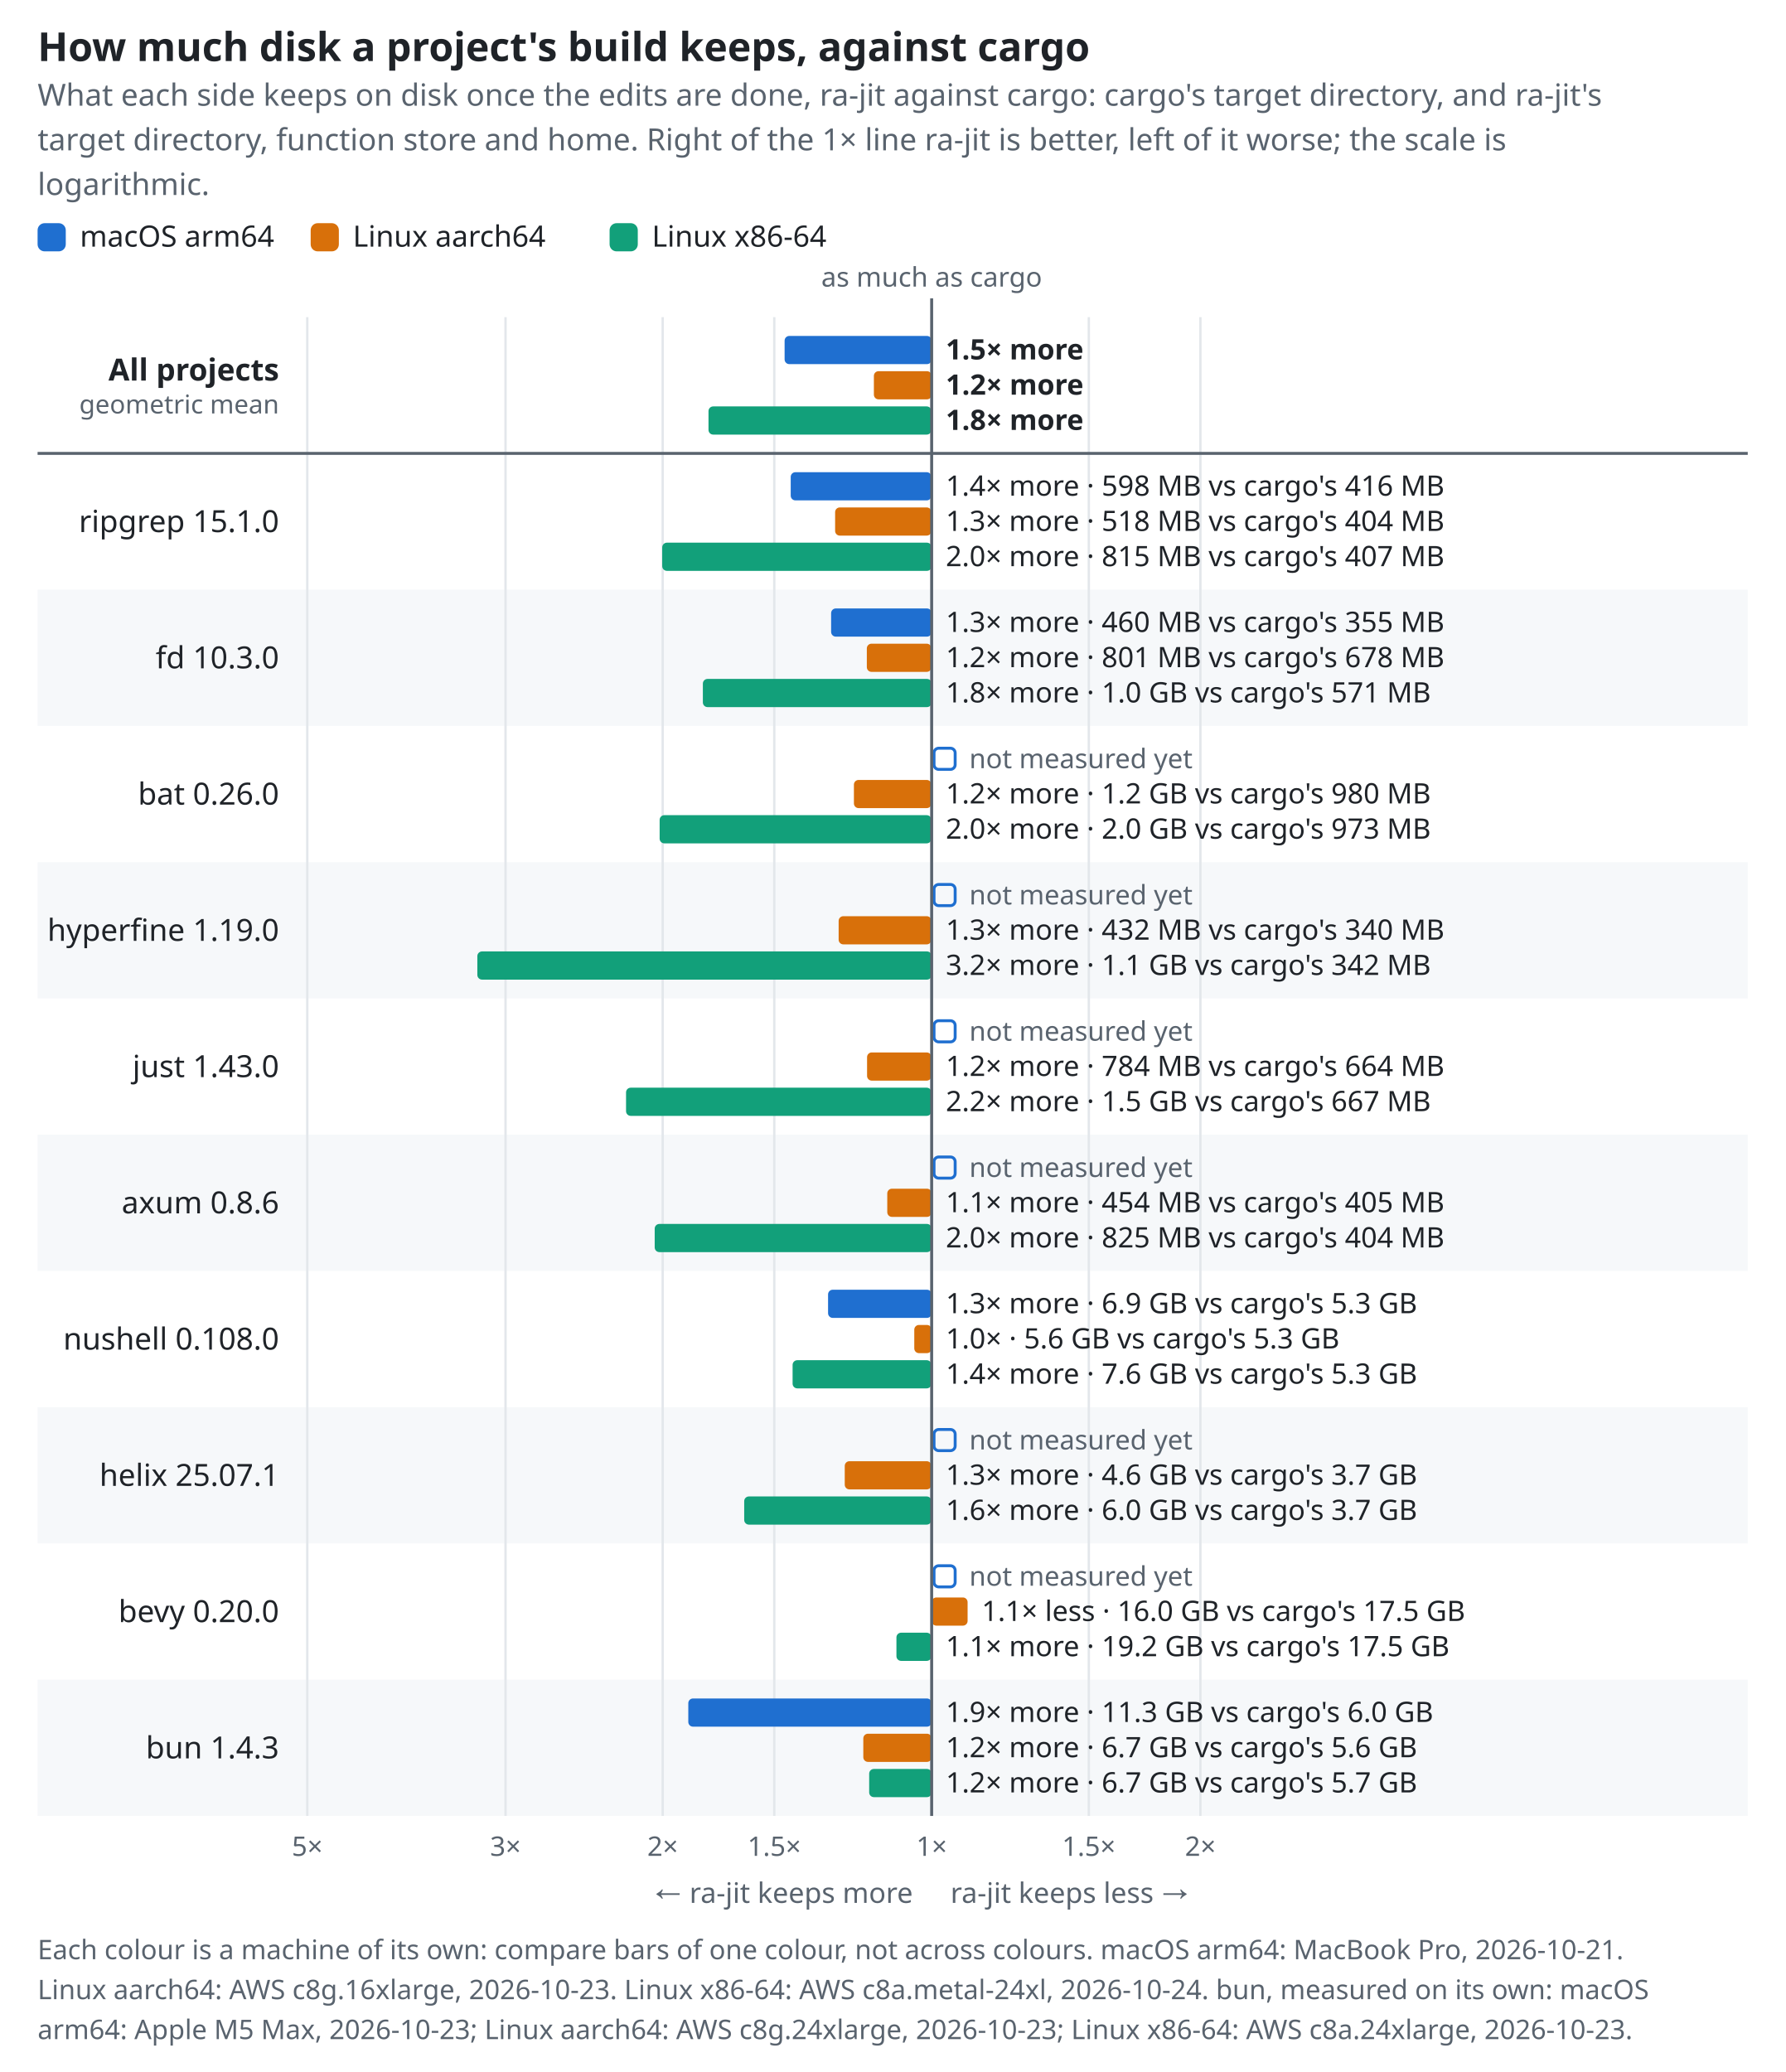
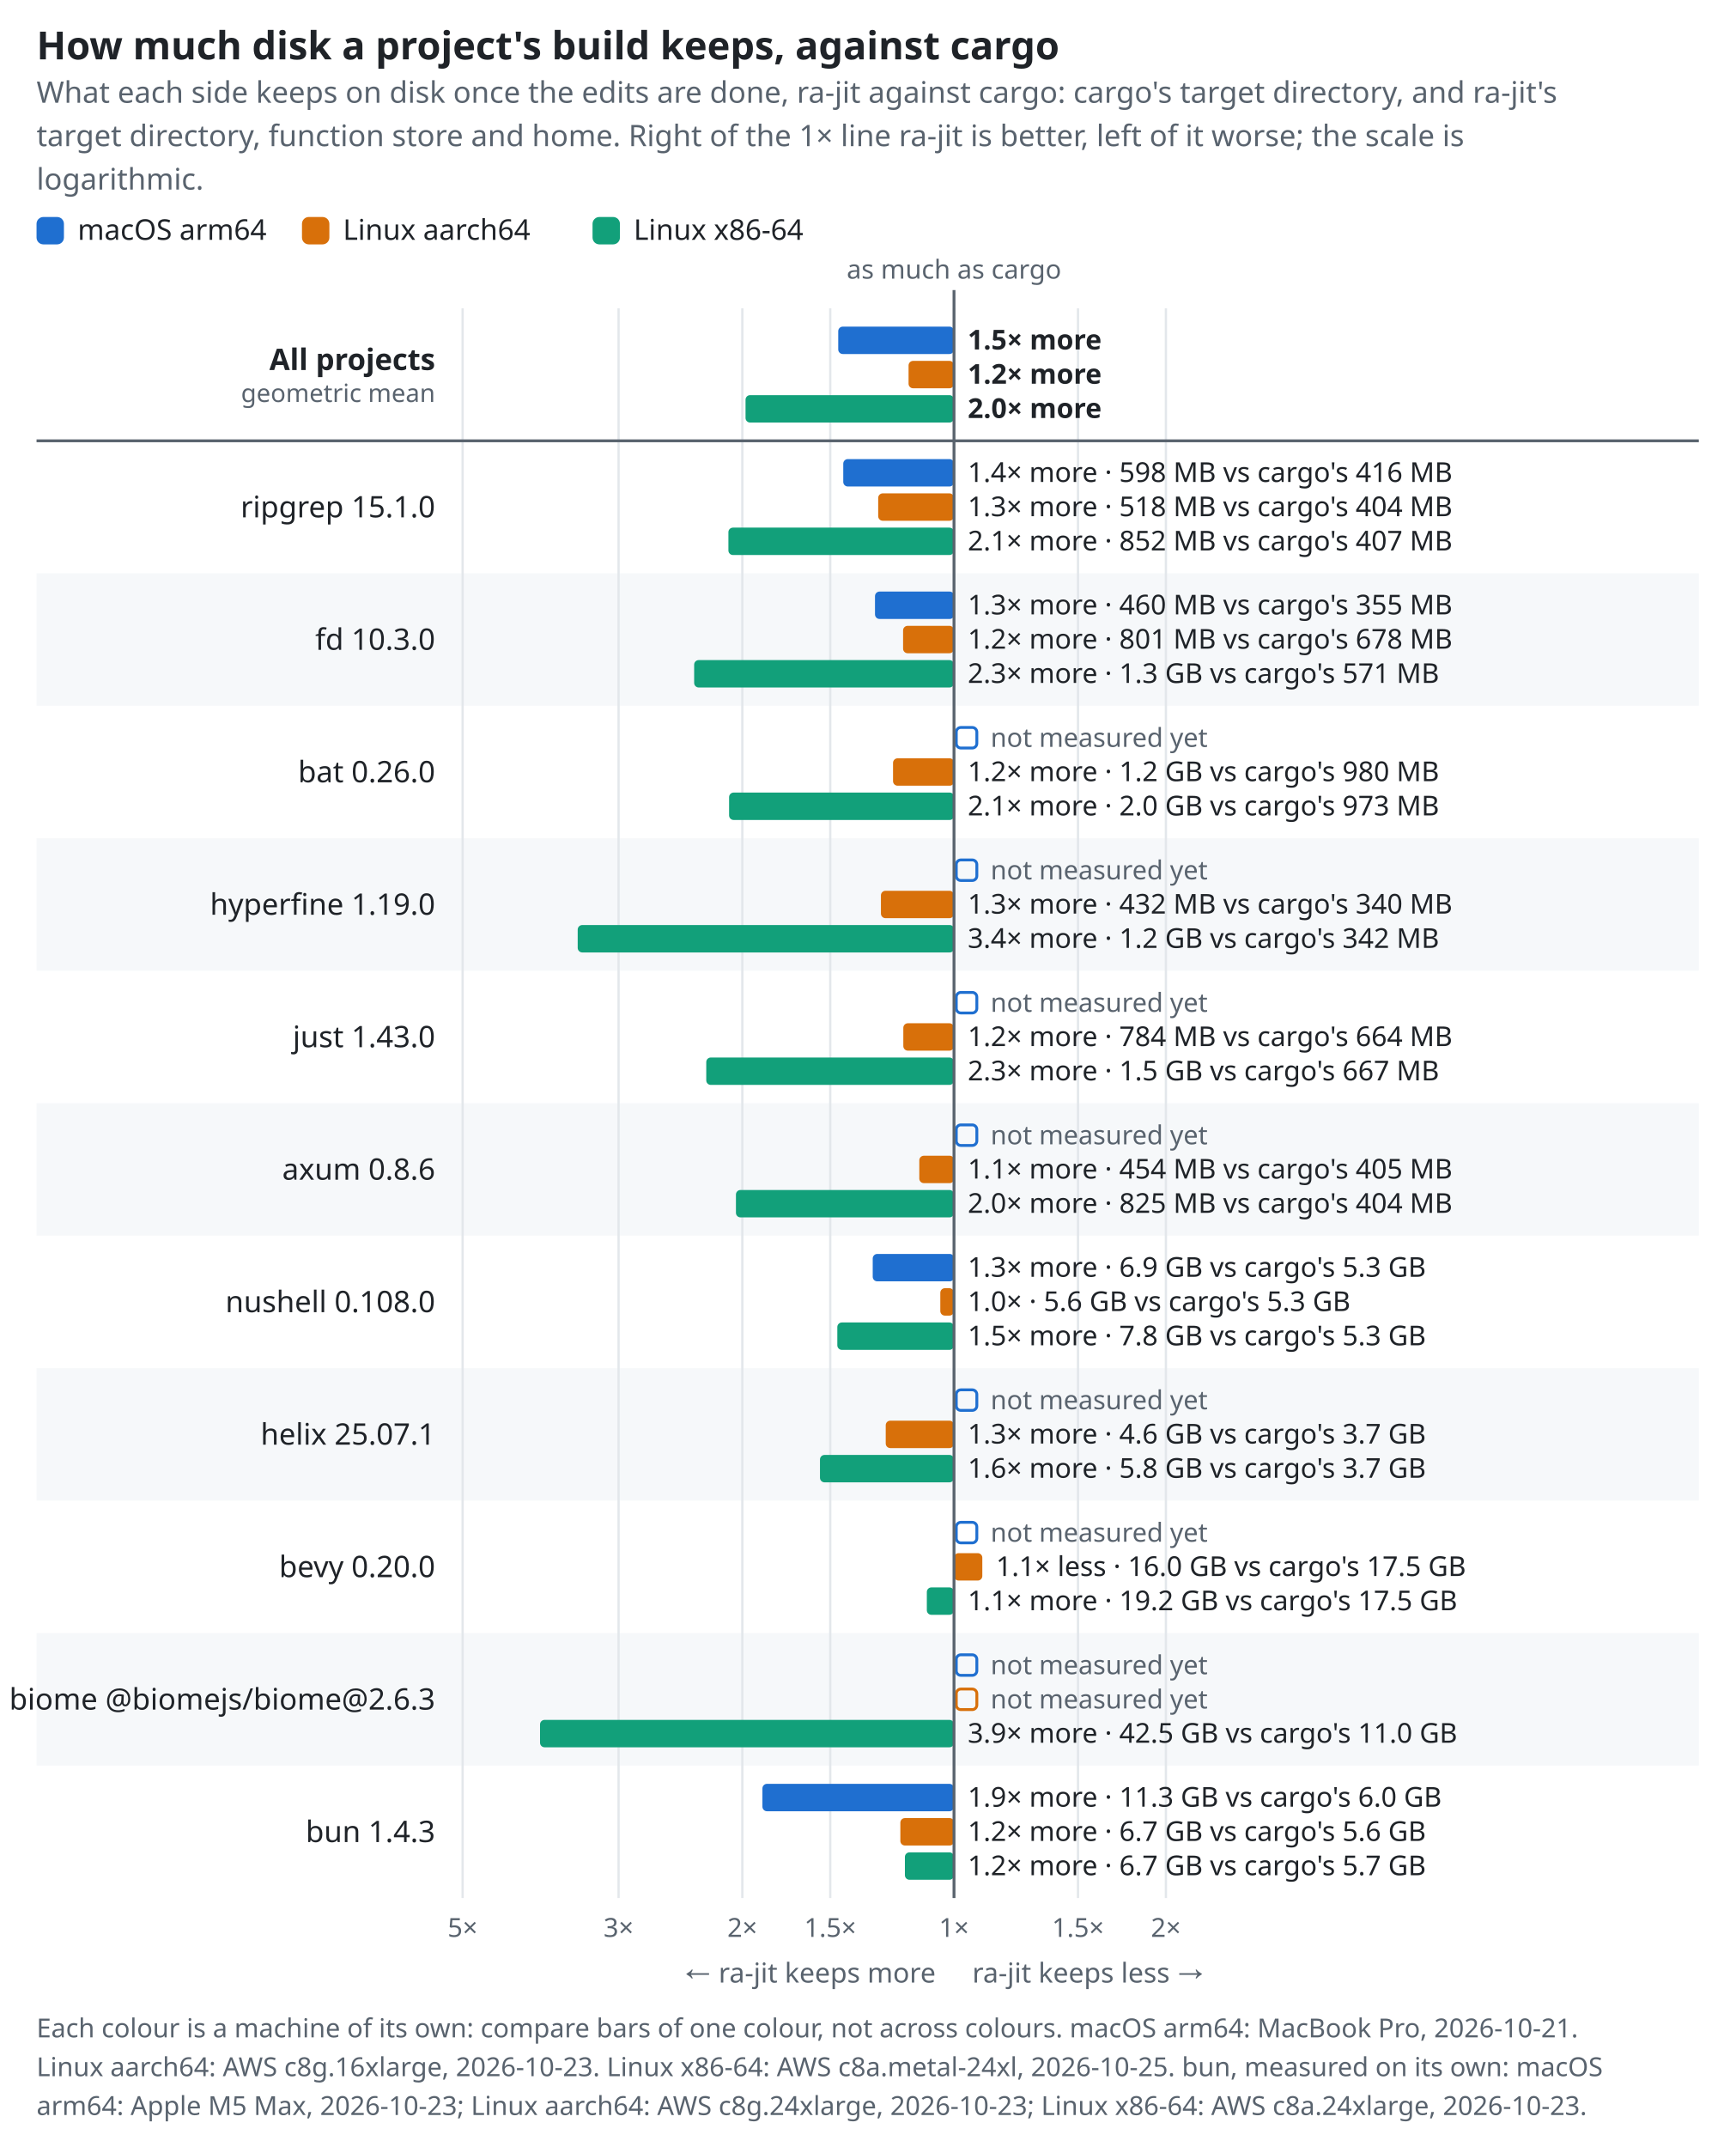
- <svg xmlns="http://www.w3.org/2000/svg" width="760" height="882" viewBox="0 0 760 882" role="img" aria-label="How much disk a project's build keeps, against cargo">
+ <svg xmlns="http://www.w3.org/2000/svg" width="760" height="940" viewBox="0 0 760 940" role="img" aria-label="How much disk a project's build keeps, against cargo">
  <style>text{font-family:-apple-system, BlinkMacSystemFont, 'Segoe UI', 'Noto Sans', Helvetica, Arial, sans-serif;fill:#1f2328}.d{fill:#59636e}.b{font-weight:600}.v{font-variant-numeric:tabular-nums}.g{stroke:#e3e7eb}.r{stroke:#59636e;stroke-width:1.25}.z{fill:#f6f8fa}.o{fill:none;stroke-width:1.25}.p0{fill:#1f6fd0}.w0{stroke:#1f6fd0}.p1{fill:#d8700a}.w1{stroke:#d8700a}.p2{fill:#12a07a}.w2{stroke:#12a07a}</style>
  <text x="16" y="26" font-size="17" class="b">How much disk a project's build keeps, against cargo</text>
  <text x="16" y="45" font-size="13" class="d">What each side keeps on disk once the edits are done, ra-jit against cargo: cargo's target directory, and ra-jit's</text>
  <text x="16" y="64" font-size="13" class="d">target directory, function store and home. Right of the 1× line ra-jit is better, left of it worse; the scale is</text>
  <text x="16" y="83" font-size="13" class="d">logarithmic.</text>
  <rect x="16" y="95" width="12" height="12" rx="3" class="p0" />
  <text x="34" y="105" font-size="12.5">macOS arm64</text>
  <rect x="132.25" y="95" width="12" height="12" rx="3" class="p1" />
  <text x="150.2" y="105" font-size="12.5">Linux aarch64</text>
  <rect x="259.5" y="95" width="12" height="12" rx="3" class="p2" />
  <text x="277.5" y="105" font-size="12.5">Linux x86-64</text>
  <rect x="16" y="715" width="728" height="58" class="z" />
  <rect x="16" y="599" width="728" height="58" class="z" />
  <rect x="16" y="483" width="728" height="58" class="z" />
  <rect x="16" y="367" width="728" height="58" class="z" />
  <rect x="16" y="251" width="728" height="58" class="z" />
-   <line x1="130.8" y1="135" x2="130.8" y2="773" class="g" />
-   <line x1="215.2" y1="135" x2="215.2" y2="773" class="g" />
-   <line x1="282.1" y1="135" x2="282.1" y2="773" class="g" />
-   <line x1="329.6" y1="135" x2="329.6" y2="773" class="g" />
-   <line x1="396.6" y1="135" x2="396.6" y2="773" class="g" />
-   <line x1="463.5" y1="135" x2="463.5" y2="773" class="g" />
-   <line x1="511" y1="135" x2="511" y2="773" class="g" />
+   <line x1="202.6" y1="135" x2="202.6" y2="831" class="g" />
+   <line x1="270.9" y1="135" x2="270.9" y2="831" class="g" />
+   <line x1="325.1" y1="135" x2="325.1" y2="831" class="g" />
+   <line x1="363.6" y1="135" x2="363.6" y2="831" class="g" />
+   <line x1="417.8" y1="135" x2="417.8" y2="831" class="g" />
+   <line x1="472.1" y1="135" x2="472.1" y2="831" class="g" />
+   <line x1="510.6" y1="135" x2="510.6" y2="831" class="g" />
  <line x1="16" y1="193" x2="744" y2="193" class="r" />
-   <rect x="334" y="143" width="62.6" height="12" rx="2" class="p0" />
-   <rect x="372" y="158" width="24.6" height="12" rx="2" class="p1" />
-   <rect x="301.6" y="173" width="94.9" height="12" rx="2" class="p2" />
-   <rect x="336.6" y="201" width="59.9" height="12" rx="2" class="p0" />
-   <rect x="355.5" y="216" width="41" height="12" rx="2" class="p1" />
-   <rect x="281.9" y="231" width="114.7" height="12" rx="2" class="p2" />
-   <rect x="353.8" y="259" width="42.8" height="12" rx="2" class="p0" />
-   <rect x="369" y="274" width="27.5" height="12" rx="2" class="p1" />
-   <rect x="299.2" y="289" width="97.4" height="12" rx="2" class="p2" />
-   <rect x="397.6" y="318.5" width="9" height="9" rx="2" class="o w0" />
-   <rect x="363.5" y="332" width="33" height="12" rx="2" class="p1" />
-   <rect x="280.8" y="347" width="115.7" height="12" rx="2" class="p2" />
-   <rect x="397.6" y="376.5" width="9" height="9" rx="2" class="o w0" />
-   <rect x="357" y="390" width="39.5" height="12" rx="2" class="p1" />
-   <rect x="203.2" y="405" width="193.4" height="12" rx="2" class="p2" />
-   <rect x="397.6" y="434.5" width="9" height="9" rx="2" class="o w0" />
-   <rect x="369.1" y="448" width="27.4" height="12" rx="2" class="p1" />
-   <rect x="266.5" y="463" width="130" height="12" rx="2" class="p2" />
-   <rect x="397.6" y="492.5" width="9" height="9" rx="2" class="o w0" />
-   <rect x="377.7" y="506" width="18.9" height="12" rx="2" class="p1" />
-   <rect x="278.7" y="521" width="117.9" height="12" rx="2" class="p2" />
-   <rect x="352.5" y="549" width="44.1" height="12" rx="2" class="p0" />
-   <rect x="389.2" y="564" width="7.4" height="12" rx="2" class="p1" />
-   <rect x="337.4" y="579" width="59.1" height="12" rx="2" class="p2" />
-   <rect x="397.6" y="608.5" width="9" height="9" rx="2" class="o w0" />
-   <rect x="359.6" y="622" width="36.9" height="12" rx="2" class="p1" />
-   <rect x="316.8" y="637" width="79.7" height="12" rx="2" class="p2" />
-   <rect x="397.6" y="666.5" width="9" height="9" rx="2" class="o w0" />
-   <rect x="396.6" y="680" width="15.3" height="12" rx="2" class="p1" />
-   <rect x="381.6" y="695" width="14.9" height="12" rx="2" class="p2" />
-   <rect x="293" y="723" width="103.6" height="12" rx="2" class="p0" />
-   <rect x="367.5" y="738" width="29.1" height="12" rx="2" class="p1" />
-   <rect x="370" y="753" width="26.6" height="12" rx="2" class="p2" />
-   <line x1="396.6" y1="127" x2="396.6" y2="773" class="r" />
-   <text x="130.8" y="790" font-size="11.5" text-anchor="middle" class="d v">5×</text>
-   <text x="215.2" y="790" font-size="11.5" text-anchor="middle" class="d v">3×</text>
-   <text x="282.1" y="790" font-size="11.5" text-anchor="middle" class="d v">2×</text>
-   <text x="329.6" y="790" font-size="11.5" text-anchor="middle" class="d v">1.5×</text>
-   <text x="396.6" y="790" font-size="11.5" text-anchor="middle" class="d v">1×</text>
-   <text x="463.5" y="790" font-size="11.5" text-anchor="middle" class="d v">1.5×</text>
-   <text x="511" y="790" font-size="11.5" text-anchor="middle" class="d v">2×</text>
-   <text x="118.8" y="162" font-size="13" text-anchor="end" class="b">All projects</text>
-   <text x="118.8" y="176" font-size="11" text-anchor="end" class="d">geometric mean</text>
-   <text x="402.6" y="153" font-size="12" class="v b">1.5× more</text>
-   <text x="402.6" y="168" font-size="12" class="v b">1.2× more</text>
-   <text x="402.6" y="183" font-size="12" class="v b">1.8× more</text>
-   <text x="118.8" y="226.5" font-size="13" text-anchor="end">ripgrep 15.1.0</text>
-   <text x="402.6" y="211" font-size="12" class="v">1.4× more · 598 MB vs cargo's 416 MB</text>
-   <text x="402.6" y="226" font-size="12" class="v">1.3× more · 518 MB vs cargo's 404 MB</text>
-   <text x="402.6" y="241" font-size="12" class="v">2.0× more · 815 MB vs cargo's 407 MB</text>
-   <text x="118.8" y="284.5" font-size="13" text-anchor="end">fd 10.3.0</text>
-   <text x="402.6" y="269" font-size="12" class="v">1.3× more · 460 MB vs cargo's 355 MB</text>
-   <text x="402.6" y="284" font-size="12" class="v">1.2× more · 801 MB vs cargo's 678 MB</text>
-   <text x="402.6" y="299" font-size="12" class="v">1.8× more · 1.0 GB vs cargo's 571 MB</text>
-   <text x="118.8" y="342.5" font-size="13" text-anchor="end">bat 0.26.0</text>
-   <text x="412.6" y="327" font-size="11.5" class="d">not measured yet</text>
-   <text x="402.6" y="342" font-size="12" class="v">1.2× more · 1.2 GB vs cargo's 980 MB</text>
-   <text x="402.6" y="357" font-size="12" class="v">2.0× more · 2.0 GB vs cargo's 973 MB</text>
-   <text x="118.8" y="400.5" font-size="13" text-anchor="end">hyperfine 1.19.0</text>
-   <text x="412.6" y="385" font-size="11.5" class="d">not measured yet</text>
-   <text x="402.6" y="400" font-size="12" class="v">1.3× more · 432 MB vs cargo's 340 MB</text>
-   <text x="402.6" y="415" font-size="12" class="v">3.2× more · 1.1 GB vs cargo's 342 MB</text>
-   <text x="118.8" y="458.5" font-size="13" text-anchor="end">just 1.43.0</text>
-   <text x="412.6" y="443" font-size="11.5" class="d">not measured yet</text>
-   <text x="402.6" y="458" font-size="12" class="v">1.2× more · 784 MB vs cargo's 664 MB</text>
-   <text x="402.6" y="473" font-size="12" class="v">2.2× more · 1.5 GB vs cargo's 667 MB</text>
-   <text x="118.8" y="516.5" font-size="13" text-anchor="end">axum 0.8.6</text>
-   <text x="412.6" y="501" font-size="11.5" class="d">not measured yet</text>
-   <text x="402.6" y="516" font-size="12" class="v">1.1× more · 454 MB vs cargo's 405 MB</text>
-   <text x="402.6" y="531" font-size="12" class="v">2.0× more · 825 MB vs cargo's 404 MB</text>
-   <text x="118.8" y="574.5" font-size="13" text-anchor="end">nushell 0.108.0</text>
-   <text x="402.6" y="559" font-size="12" class="v">1.3× more · 6.9 GB vs cargo's 5.3 GB</text>
-   <text x="402.6" y="574" font-size="12" class="v">1.0× · 5.6 GB vs cargo's 5.3 GB</text>
-   <text x="402.6" y="589" font-size="12" class="v">1.4× more · 7.6 GB vs cargo's 5.3 GB</text>
-   <text x="118.8" y="632.5" font-size="13" text-anchor="end">helix 25.07.1</text>
-   <text x="412.6" y="617" font-size="11.5" class="d">not measured yet</text>
-   <text x="402.6" y="632" font-size="12" class="v">1.3× more · 4.6 GB vs cargo's 3.7 GB</text>
-   <text x="402.6" y="647" font-size="12" class="v">1.6× more · 6.0 GB vs cargo's 3.7 GB</text>
-   <text x="118.8" y="690.5" font-size="13" text-anchor="end">bevy 0.20.0</text>
-   <text x="412.6" y="675" font-size="11.5" class="d">not measured yet</text>
-   <text x="417.9" y="690" font-size="12" class="v">1.1× less · 16.0 GB vs cargo's 17.5 GB</text>
-   <text x="402.6" y="705" font-size="12" class="v">1.1× more · 19.2 GB vs cargo's 17.5 GB</text>
-   <text x="118.8" y="748.5" font-size="13" text-anchor="end">bun 1.4.3</text>
-   <text x="402.6" y="733" font-size="12" class="v">1.9× more · 11.3 GB vs cargo's 6.0 GB</text>
-   <text x="402.6" y="748" font-size="12" class="v">1.2× more · 6.7 GB vs cargo's 5.6 GB</text>
-   <text x="402.6" y="763" font-size="12" class="v">1.2× more · 6.7 GB vs cargo's 5.7 GB</text>
-   <text x="396.6" y="122" font-size="11.5" text-anchor="middle" class="d">as much as cargo</text>
-   <text x="388.6" y="810" font-size="12" text-anchor="end" class="d">← ra-jit keeps more</text>
-   <text x="404.6" y="810" font-size="12" class="d">ra-jit keeps less →</text>
-   <text x="16" y="834" font-size="11.5" class="d">Each colour is a machine of its own: compare bars of one colour, not across colours. macOS arm64: MacBook Pro, 2026-10-21.</text>
-   <text x="16" y="851" font-size="11.5" class="d">Linux aarch64: AWS c8g.16xlarge, 2026-10-23. Linux x86-64: AWS c8a.metal-24xl, 2026-10-24. bun, measured on its own: macOS</text>
-   <text x="16" y="868" font-size="11.5" class="d">arm64: Apple M5 Max, 2026-10-23; Linux aarch64: AWS c8g.24xlarge, 2026-10-23; Linux x86-64: AWS c8a.24xlarge, 2026-10-23.</text>
+   <rect x="367.1" y="143" width="50.7" height="12" rx="2" class="p0" />
+   <rect x="397.9" y="158" width="19.9" height="12" rx="2" class="p1" />
+   <rect x="326.5" y="173" width="91.3" height="12" rx="2" class="p2" />
+   <rect x="369.3" y="201" width="48.5" height="12" rx="2" class="p0" />
+   <rect x="384.6" y="216" width="33.2" height="12" rx="2" class="p1" />
+   <rect x="319" y="231" width="98.8" height="12" rx="2" class="p2" />
+   <rect x="383.2" y="259" width="34.7" height="12" rx="2" class="p0" />
+   <rect x="395.5" y="274" width="22.3" height="12" rx="2" class="p1" />
+   <rect x="304" y="289" width="113.8" height="12" rx="2" class="p2" />
+   <rect x="418.8" y="318.5" width="9" height="9" rx="2" class="o w0" />
+   <rect x="391.1" y="332" width="26.8" height="12" rx="2" class="p1" />
+   <rect x="319.3" y="347" width="98.6" height="12" rx="2" class="p2" />
+   <rect x="418.8" y="376.5" width="9" height="9" rx="2" class="o w0" />
+   <rect x="385.8" y="390" width="32" height="12" rx="2" class="p1" />
+   <rect x="253" y="405" width="164.9" height="12" rx="2" class="p2" />
+   <rect x="418.8" y="434.5" width="9" height="9" rx="2" class="o w0" />
+   <rect x="395.6" y="448" width="22.2" height="12" rx="2" class="p1" />
+   <rect x="309.3" y="463" width="108.5" height="12" rx="2" class="p2" />
+   <rect x="418.8" y="492.5" width="9" height="9" rx="2" class="o w0" />
+   <rect x="402.6" y="506" width="15.3" height="12" rx="2" class="p1" />
+   <rect x="322.3" y="521" width="95.5" height="12" rx="2" class="p2" />
+   <rect x="382.2" y="549" width="35.7" height="12" rx="2" class="p0" />
+   <rect x="411.8" y="564" width="6" height="12" rx="2" class="p1" />
+   <rect x="366.7" y="579" width="51.1" height="12" rx="2" class="p2" />
+   <rect x="418.8" y="608.5" width="9" height="9" rx="2" class="o w0" />
+   <rect x="387.9" y="622" width="29.9" height="12" rx="2" class="p1" />
+   <rect x="359.1" y="637" width="58.7" height="12" rx="2" class="p2" />
+   <rect x="418.8" y="666.5" width="9" height="9" rx="2" class="o w0" />
+   <rect x="417.8" y="680" width="12.4" height="12" rx="2" class="p1" />
+   <rect x="405.9" y="695" width="11.9" height="12" rx="2" class="p2" />
+   <rect x="418.8" y="724.5" width="9" height="9" rx="2" class="o w0" />
+   <rect x="418.8" y="739.5" width="9" height="9" rx="2" class="o w1" />
+   <rect x="236.5" y="753" width="181.3" height="12" rx="2" class="p2" />
+   <rect x="333.9" y="781" width="83.9" height="12" rx="2" class="p0" />
+   <rect x="394.3" y="796" width="23.6" height="12" rx="2" class="p1" />
+   <rect x="396.3" y="811" width="21.5" height="12" rx="2" class="p2" />
+   <line x1="417.8" y1="127" x2="417.8" y2="831" class="r" />
+   <text x="202.6" y="848" font-size="11.5" text-anchor="middle" class="d v">5×</text>
+   <text x="270.9" y="848" font-size="11.5" text-anchor="middle" class="d v">3×</text>
+   <text x="325.1" y="848" font-size="11.5" text-anchor="middle" class="d v">2×</text>
+   <text x="363.6" y="848" font-size="11.5" text-anchor="middle" class="d v">1.5×</text>
+   <text x="417.8" y="848" font-size="11.5" text-anchor="middle" class="d v">1×</text>
+   <text x="472.1" y="848" font-size="11.5" text-anchor="middle" class="d v">1.5×</text>
+   <text x="510.6" y="848" font-size="11.5" text-anchor="middle" class="d v">2×</text>
+   <text x="190.6" y="162" font-size="13" text-anchor="end" class="b">All projects</text>
+   <text x="190.6" y="176" font-size="11" text-anchor="end" class="d">geometric mean</text>
+   <text x="423.8" y="153" font-size="12" class="v b">1.5× more</text>
+   <text x="423.8" y="168" font-size="12" class="v b">1.2× more</text>
+   <text x="423.8" y="183" font-size="12" class="v b">2.0× more</text>
+   <text x="190.6" y="226.5" font-size="13" text-anchor="end">ripgrep 15.1.0</text>
+   <text x="423.8" y="211" font-size="12" class="v">1.4× more · 598 MB vs cargo's 416 MB</text>
+   <text x="423.8" y="226" font-size="12" class="v">1.3× more · 518 MB vs cargo's 404 MB</text>
+   <text x="423.8" y="241" font-size="12" class="v">2.1× more · 852 MB vs cargo's 407 MB</text>
+   <text x="190.6" y="284.5" font-size="13" text-anchor="end">fd 10.3.0</text>
+   <text x="423.8" y="269" font-size="12" class="v">1.3× more · 460 MB vs cargo's 355 MB</text>
+   <text x="423.8" y="284" font-size="12" class="v">1.2× more · 801 MB vs cargo's 678 MB</text>
+   <text x="423.8" y="299" font-size="12" class="v">2.3× more · 1.3 GB vs cargo's 571 MB</text>
+   <text x="190.6" y="342.5" font-size="13" text-anchor="end">bat 0.26.0</text>
+   <text x="433.8" y="327" font-size="11.5" class="d">not measured yet</text>
+   <text x="423.8" y="342" font-size="12" class="v">1.2× more · 1.2 GB vs cargo's 980 MB</text>
+   <text x="423.8" y="357" font-size="12" class="v">2.1× more · 2.0 GB vs cargo's 973 MB</text>
+   <text x="190.6" y="400.5" font-size="13" text-anchor="end">hyperfine 1.19.0</text>
+   <text x="433.8" y="385" font-size="11.5" class="d">not measured yet</text>
+   <text x="423.8" y="400" font-size="12" class="v">1.3× more · 432 MB vs cargo's 340 MB</text>
+   <text x="423.8" y="415" font-size="12" class="v">3.4× more · 1.2 GB vs cargo's 342 MB</text>
+   <text x="190.6" y="458.5" font-size="13" text-anchor="end">just 1.43.0</text>
+   <text x="433.8" y="443" font-size="11.5" class="d">not measured yet</text>
+   <text x="423.8" y="458" font-size="12" class="v">1.2× more · 784 MB vs cargo's 664 MB</text>
+   <text x="423.8" y="473" font-size="12" class="v">2.3× more · 1.5 GB vs cargo's 667 MB</text>
+   <text x="190.6" y="516.5" font-size="13" text-anchor="end">axum 0.8.6</text>
+   <text x="433.8" y="501" font-size="11.5" class="d">not measured yet</text>
+   <text x="423.8" y="516" font-size="12" class="v">1.1× more · 454 MB vs cargo's 405 MB</text>
+   <text x="423.8" y="531" font-size="12" class="v">2.0× more · 825 MB vs cargo's 404 MB</text>
+   <text x="190.6" y="574.5" font-size="13" text-anchor="end">nushell 0.108.0</text>
+   <text x="423.8" y="559" font-size="12" class="v">1.3× more · 6.9 GB vs cargo's 5.3 GB</text>
+   <text x="423.8" y="574" font-size="12" class="v">1.0× · 5.6 GB vs cargo's 5.3 GB</text>
+   <text x="423.8" y="589" font-size="12" class="v">1.5× more · 7.8 GB vs cargo's 5.3 GB</text>
+   <text x="190.6" y="632.5" font-size="13" text-anchor="end">helix 25.07.1</text>
+   <text x="433.8" y="617" font-size="11.5" class="d">not measured yet</text>
+   <text x="423.8" y="632" font-size="12" class="v">1.3× more · 4.6 GB vs cargo's 3.7 GB</text>
+   <text x="423.8" y="647" font-size="12" class="v">1.6× more · 5.8 GB vs cargo's 3.7 GB</text>
+   <text x="190.6" y="690.5" font-size="13" text-anchor="end">bevy 0.20.0</text>
+   <text x="433.8" y="675" font-size="11.5" class="d">not measured yet</text>
+   <text x="436.2" y="690" font-size="12" class="v">1.1× less · 16.0 GB vs cargo's 17.5 GB</text>
+   <text x="423.8" y="705" font-size="12" class="v">1.1× more · 19.2 GB vs cargo's 17.5 GB</text>
+   <text x="190.6" y="748.5" font-size="13" text-anchor="end">biome @biomejs/biome@2.6.3</text>
+   <text x="433.8" y="733" font-size="11.5" class="d">not measured yet</text>
+   <text x="433.8" y="748" font-size="11.5" class="d">not measured yet</text>
+   <text x="423.8" y="763" font-size="12" class="v">3.9× more · 42.5 GB vs cargo's 11.0 GB</text>
+   <text x="190.6" y="806.5" font-size="13" text-anchor="end">bun 1.4.3</text>
+   <text x="423.8" y="791" font-size="12" class="v">1.9× more · 11.3 GB vs cargo's 6.0 GB</text>
+   <text x="423.8" y="806" font-size="12" class="v">1.2× more · 6.7 GB vs cargo's 5.6 GB</text>
+   <text x="423.8" y="821" font-size="12" class="v">1.2× more · 6.7 GB vs cargo's 5.7 GB</text>
+   <text x="417.8" y="122" font-size="11.5" text-anchor="middle" class="d">as much as cargo</text>
+   <text x="409.8" y="868" font-size="12" text-anchor="end" class="d">← ra-jit keeps more</text>
+   <text x="425.8" y="868" font-size="12" class="d">ra-jit keeps less →</text>
+   <text x="16" y="892" font-size="11.5" class="d">Each colour is a machine of its own: compare bars of one colour, not across colours. macOS arm64: MacBook Pro, 2026-10-21.</text>
+   <text x="16" y="909" font-size="11.5" class="d">Linux aarch64: AWS c8g.16xlarge, 2026-10-23. Linux x86-64: AWS c8a.metal-24xl, 2026-10-25. bun, measured on its own: macOS</text>
+   <text x="16" y="926" font-size="11.5" class="d">arm64: Apple M5 Max, 2026-10-23; Linux aarch64: AWS c8g.24xlarge, 2026-10-23; Linux x86-64: AWS c8a.24xlarge, 2026-10-23.</text>
</svg>
